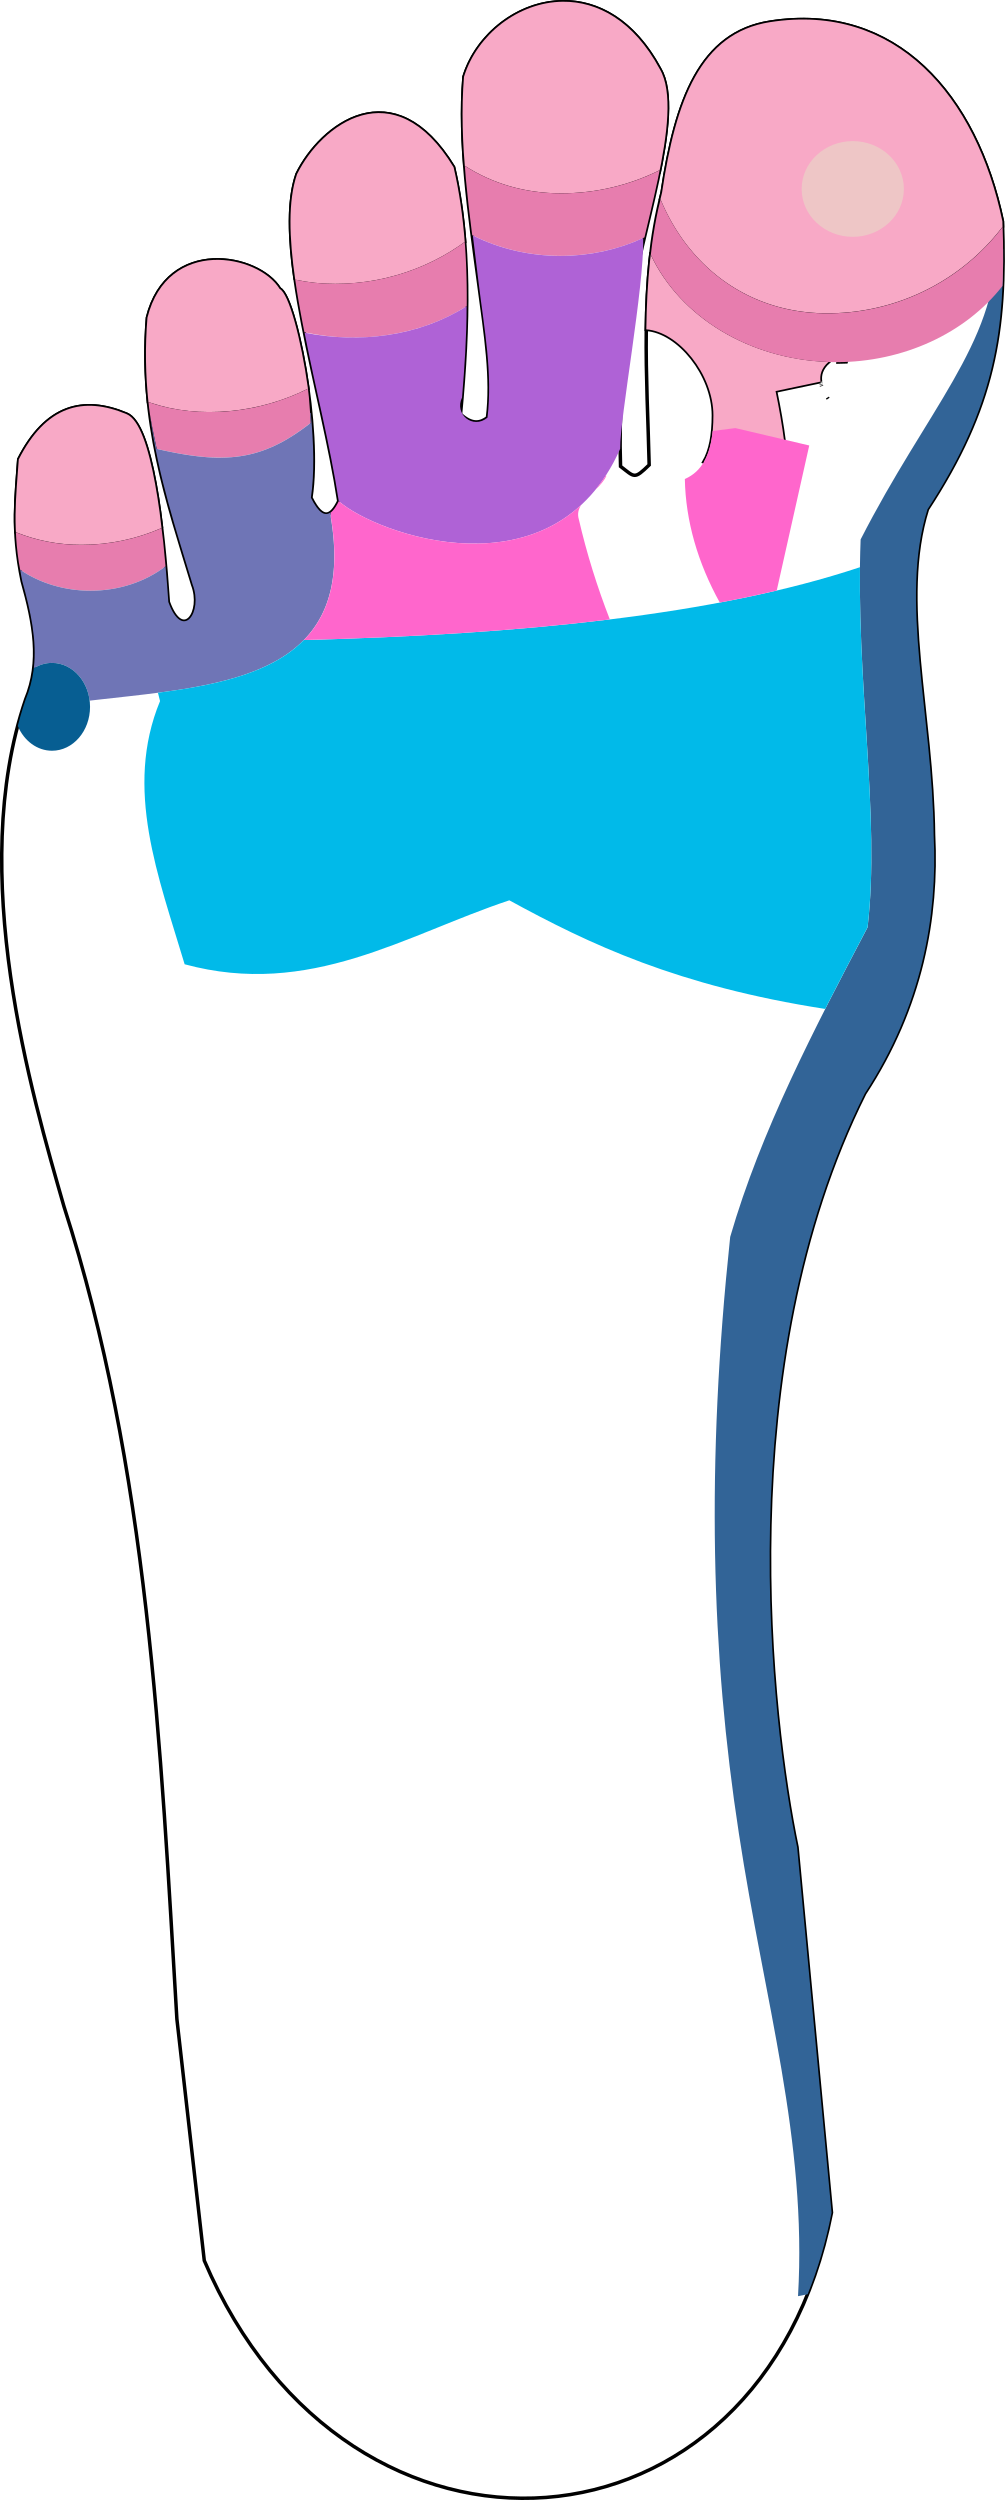
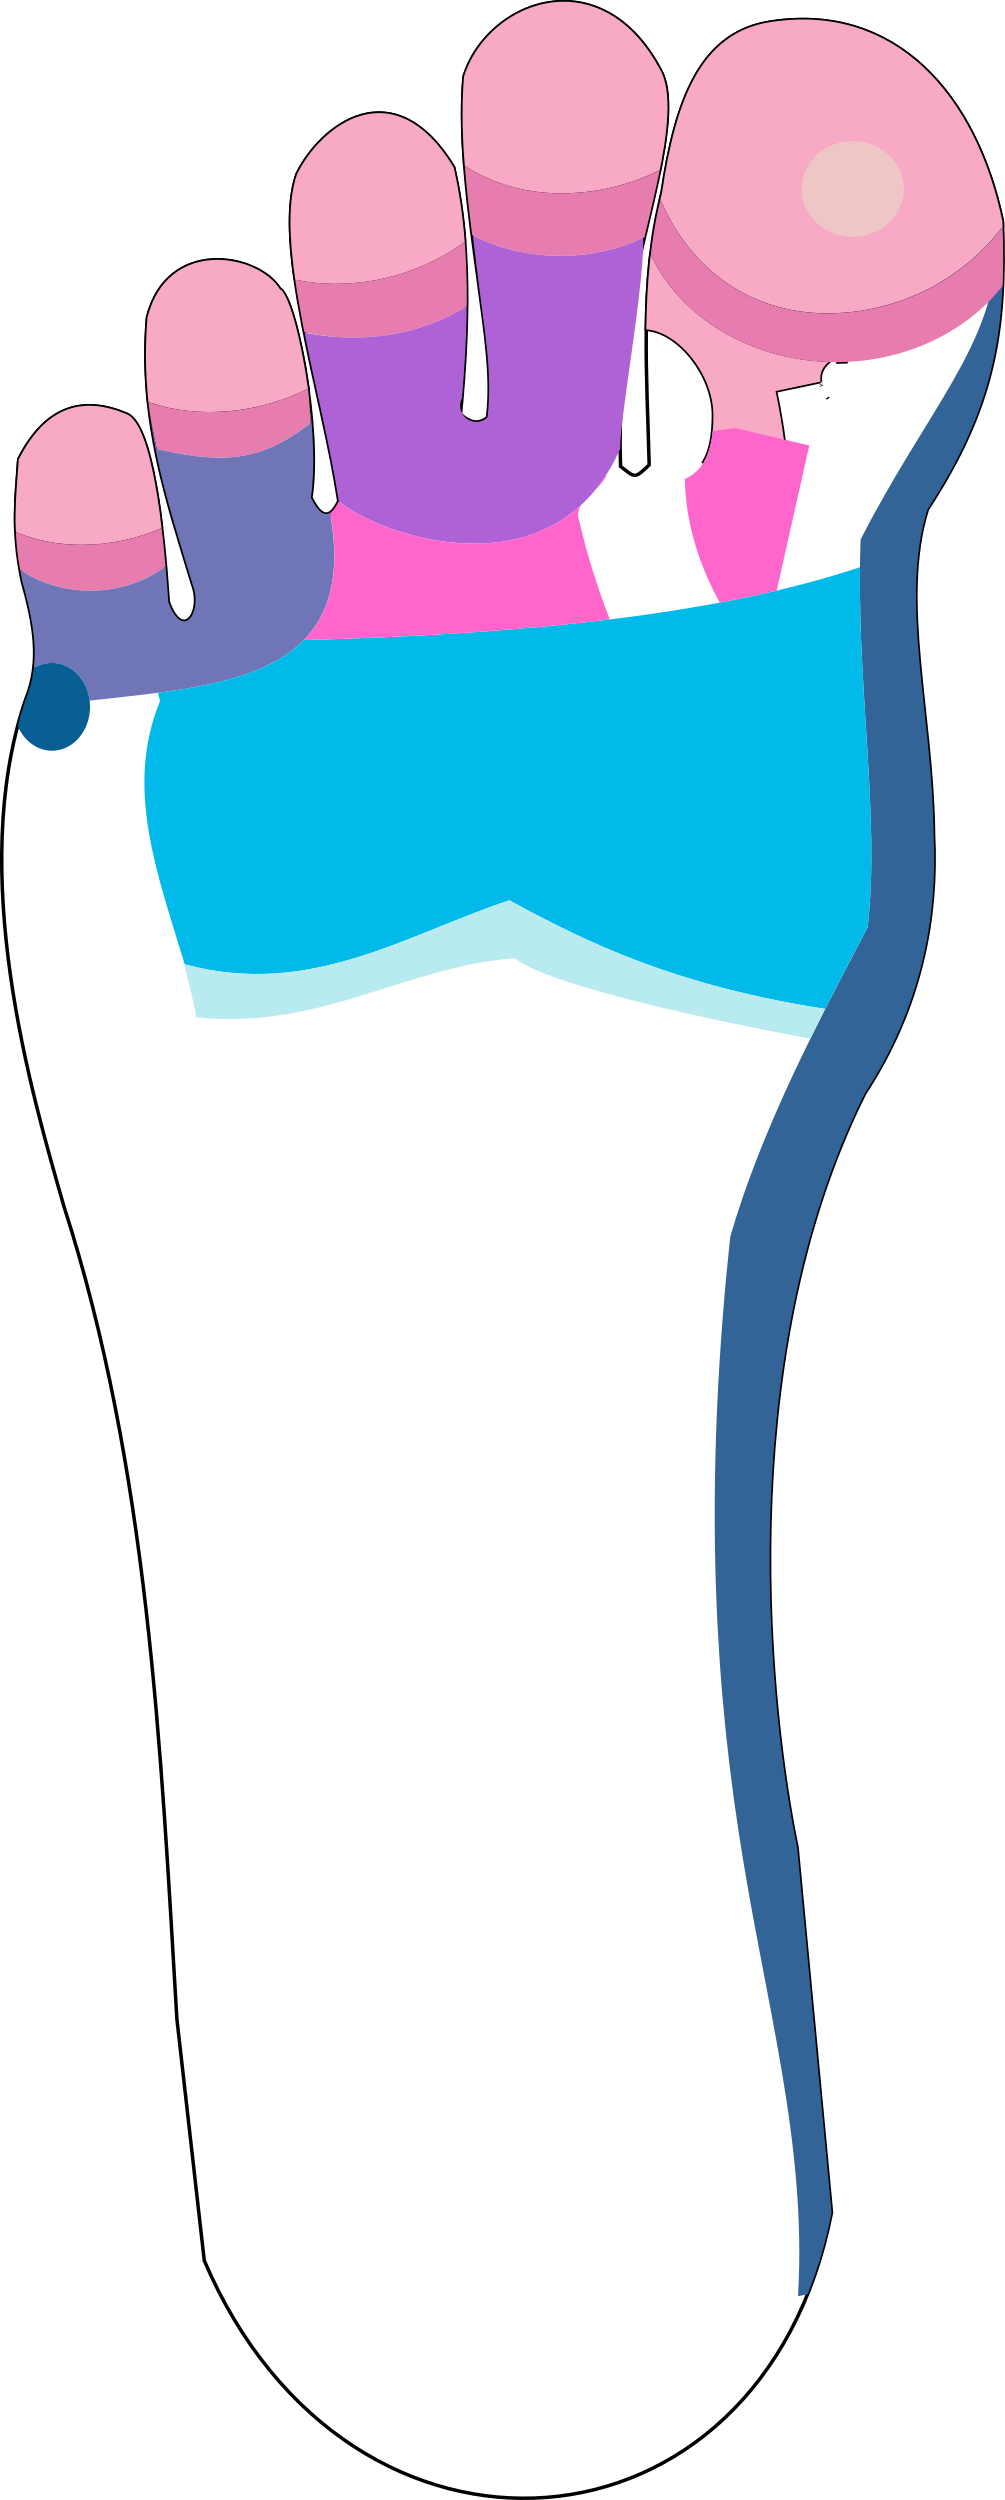
<svg xmlns="http://www.w3.org/2000/svg" width="76.06mm" height="189.229mm" viewBox="0 0 76.06 189.229" version="1.1" id="svg305">
  <defs id="defs302" />
  <g id="layer1" transform="translate(17.8945,-55.14384)">
    <path style="display:inline;fill:none;fill-rule:evenodd;stroke:#000000;stroke-width:0.265;stroke-dasharray:none;paint-order:stroke fill markers;stop-color:#000000" d="m -2.433,226.249 c 10.95,25.663 42.212,23.361 47.476,-3.631 l -2.607,-27.648 c -1.993,-9.565 -5.188,-36.461 5.12,-57.064 4.31,-6.585 5.519,-13.383 5.213,-19.549 -0.096,-9.172 -2.632,-17.775 -0.465,-24.669 5.028,-7.697 5.993,-13.445 5.678,-21.783 -1.98,-9.492 -8.069,-16.578 -17.594,-15.081 -5.248,0.825 -7.12,5.884 -8.165,12.89 -1.75,6.64 -1.125,14.246 -0.981,20.623 -1.146,1.111 -1.082,0.94 -2.167,0.106 -0.144,-4.037 0.191,-8.074 0.79,-12.112 0.504,-5.004 4.173,-14.581 2.172,-17.97 -4.53,-8.408 -13.043,-5.091 -14.811,0.592 -0.405,4.954 0.387,10.29 1.119,15.712 0.522,3.866 1.037,7.141 0.658,10.092 -0.54,0.402 -1.152,0.553 -2.041,-0.263 0.636,-6.729 0.777,-13.102 -0.527,-18.694 -4.531,-7.446 -10.028,-3.179 -11.848,0.527 -1.839,5.354 1.916,16.5 3.16,24.75 -0.558,1.141 -1.2,1.561 -2.106,-0.263 0.795,-5.219 -1.18,-15.221 -2.37,-15.798 -1.602,-2.627 -8.47,-3.95 -10.005,2.172 -0.644,7.807 1.527,13.925 3.423,20.208 0.801,2.082 -0.758,4.315 -1.843,1.316 -0.382,-5.73 -1.246,-13.43 -3.16,-14.218 -3.29,-1.379 -6.1,-0.634 -8.162,3.423 -0.181,2.758 -0.56,5.285 0.263,9.215 0.894,3.186 1.452,6.09 0.263,8.952 -4.491,13.153 0.472,29.903 2.896,38.376 6.383,19.838 7.331,40.978 8.548,61.507 z" id="path289" />
    <path id="path311" style="fill:#326497;fill-rule:evenodd;stroke:none;stroke-width:0.265;stroke-dasharray:none;paint-order:stroke fill markers;stop-color:#000000;fill-opacity:1" d="m 58.031,73.993 -0.517,-0.135 c -0.002,0.228 -0.009,0.453 -0.021,0.677 -0.012,0.224 -0.028,0.445 -0.05,0.665 -0.021,0.22 -0.047,0.438 -0.077,0.654 -0.03,0.216 -0.066,0.431 -0.105,0.645 -0.04,0.214 -0.083,0.426 -0.131,0.637 -0.048,0.211 -0.1,0.421 -0.157,0.63 -0.056,0.209 -0.117,0.417 -0.181,0.625 -0.064,0.207 -0.132,0.414 -0.204,0.62 -0.072,0.206 -0.147,0.412 -0.226,0.618 -0.079,0.205 -0.162,0.411 -0.248,0.616 -0.172,0.41 -0.358,0.82 -0.556,1.231 -0.198,0.411 -0.408,0.825 -0.629,1.241 -0.221,0.416 -0.453,0.836 -0.695,1.26 -0.242,0.424 -0.494,0.853 -0.753,1.289 -0.26,0.436 -0.528,0.878 -0.803,1.329 -0.55,0.901 -1.129,1.836 -1.725,2.817 -0.298,0.491 -0.601,0.993 -0.906,1.509 -0.306,0.516 -0.614,1.045 -0.925,1.59 -0.311,0.545 -0.622,1.105 -0.935,1.682 -0.313,0.577 -0.626,1.17 -0.939,1.782 -0.026,0.657 -0.042,1.315 -0.051,1.971 -0.009,0.657 -0.009,1.312 -0.004,1.967 0.006,0.655 0.018,1.308 0.035,1.96 0.018,0.652 0.04,1.302 0.067,1.949 0.054,1.295 0.123,2.582 0.199,3.856 0.075,1.274 0.157,2.535 0.234,3.779 0.077,1.244 0.149,2.471 0.206,3.678 0.029,0.603 0.054,1.202 0.074,1.795 0.02,0.593 0.035,1.179 0.044,1.76 0.009,0.581 0.011,1.155 0.006,1.723 -0.005,0.568 -0.018,1.129 -0.039,1.684 -0.021,0.554 -0.052,1.101 -0.092,1.641 -0.04,0.539 -0.091,1.072 -0.152,1.595 -0.505,0.962 -1.01,1.924 -1.512,2.887 -0.502,0.963 -1,1.926 -1.491,2.891 -0.491,0.965 -0.976,1.931 -1.45,2.9 -0.474,0.968 -0.939,1.938 -1.39,2.911 -0.225,0.486 -0.448,0.974 -0.666,1.461 -0.218,0.488 -0.433,0.977 -0.643,1.466 -0.21,0.489 -0.416,0.98 -0.618,1.471 -0.202,0.491 -0.399,0.983 -0.591,1.476 -0.192,0.493 -0.379,0.987 -0.561,1.483 -0.182,0.495 -0.358,0.991 -0.529,1.489 -0.17,0.497 -0.335,0.996 -0.493,1.496 -0.158,0.5 -0.311,1.001 -0.456,1.503 -0.115,1.083 -0.221,2.153 -0.319,3.212 -0.098,1.059 -0.187,2.106 -0.267,3.143 -0.081,1.037 -0.152,2.062 -0.216,3.078 -0.064,1.015 -0.119,2.02 -0.166,3.016 -0.047,0.995 -0.086,1.981 -0.116,2.958 -0.031,0.977 -0.053,1.944 -0.068,2.903 -0.015,0.959 -0.021,1.91 -0.02,2.853 0.001,0.943 0.01,1.878 0.026,2.806 0.017,0.928 0.041,1.848 0.073,2.762 0.032,0.914 0.071,1.821 0.118,2.722 0.047,0.901 0.101,1.797 0.162,2.687 0.061,0.89 0.13,1.774 0.206,2.654 0.076,0.88 0.159,1.754 0.249,2.625 0.09,0.871 0.188,1.737 0.291,2.6 0.104,0.863 0.215,1.721 0.332,2.578 0.118,0.856 0.242,1.71 0.373,2.561 0.121,0.795 0.247,1.582 0.377,2.361 0.13,0.779 0.263,1.55 0.399,2.314 0.272,1.528 0.554,3.028 0.837,4.506 0.282,1.479 0.564,2.936 0.836,4.38 0.136,0.722 0.269,1.44 0.398,2.155 0.129,0.716 0.255,1.428 0.376,2.139 0.12,0.711 0.236,1.42 0.345,2.129 0.109,0.708 0.212,1.416 0.306,2.123 0.095,0.707 0.182,1.415 0.26,2.123 0.078,0.708 0.148,1.417 0.207,2.128 0.059,0.711 0.107,1.423 0.145,2.137 0.037,0.715 0.064,1.432 0.076,2.153 0.013,0.721 0.013,1.445 -0.001,2.173 -0.007,0.364 -0.017,0.729 -0.032,1.096 -0.014,0.366 -0.032,0.734 -0.053,1.103 l 0.727,-0.148 c 0.763,-1.889 1.377,-3.945 1.812,-6.172 l -2.607,-27.648 c -1.993,-9.565 -5.188,-36.461 5.12,-57.064 4.31,-6.585 5.519,-13.382 5.213,-19.549 -0.096,-9.172 -2.632,-17.775 -0.466,-24.669 4.597,-7.036 5.794,-12.45 5.726,-19.698 z" />
    <g id="g5602" style="display:inline" transform="translate(-79.13922,-72.01087)">
      <path id="path960" style="font-variation-settings:normal;opacity:1;vector-effect:none;fill:#f8a9c6;fill-opacity:1;fill-rule:evenodd;stroke:#000000;stroke-width:0.265;stroke-linecap:butt;stroke-linejoin:miter;stroke-miterlimit:4;stroke-dasharray:none;stroke-dashoffset:0;stroke-opacity:1;-inkscape-stroke:none;paint-order:stroke fill markers;stop-color:#000000;stop-opacity:1" d="m 73.471,167.128 c -0.049,-0.406 -0.093,-0.817 -0.148,-1.213 -0.103,-0.745 -0.217,-1.468 -0.343,-2.153 -0.063,-0.342 -0.128,-0.675 -0.197,-0.996 -0.069,-0.321 -0.141,-0.63 -0.217,-0.926 -0.075,-0.295 -0.154,-0.576 -0.236,-0.841 -0.082,-0.265 -0.167,-0.514 -0.256,-0.745 -0.089,-0.231 -0.182,-0.443 -0.278,-0.635 -0.096,-0.192 -0.196,-0.363 -0.3,-0.512 -0.052,-0.074 -0.105,-0.143 -0.159,-0.206 -0.054,-0.063 -0.109,-0.119 -0.164,-0.17 -0.056,-0.051 -0.113,-0.095 -0.171,-0.133 -0.058,-0.038 -0.116,-0.069 -0.176,-0.094 -0.206,-0.086 -0.41,-0.164 -0.611,-0.234 -0.202,-0.069 -0.402,-0.13 -0.599,-0.181 -0.198,-0.052 -0.394,-0.095 -0.588,-0.129 -0.194,-0.034 -0.385,-0.059 -0.575,-0.074 -0.19,-0.015 -0.377,-0.021 -0.562,-0.017 -0.185,0.004 -0.369,0.018 -0.549,0.041 -0.181,0.024 -0.359,0.058 -0.535,0.102 -0.176,0.044 -0.35,0.099 -0.521,0.164 -0.171,0.065 -0.34,0.141 -0.507,0.227 -0.167,0.087 -0.331,0.184 -0.492,0.293 -0.162,0.109 -0.321,0.229 -0.477,0.36 -0.156,0.131 -0.311,0.274 -0.462,0.429 -0.151,0.155 -0.3,0.321 -0.445,0.5 -0.146,0.179 -0.289,0.369 -0.429,0.572 -0.14,0.203 -0.278,0.419 -0.412,0.646 -0.135,0.228 -0.266,0.468 -0.395,0.722 -0.045,0.689 -0.103,1.364 -0.151,2.051 -0.024,0.343 -0.045,0.689 -0.062,1.041 -0.017,0.352 -0.028,0.71 -0.032,1.077 -0.004,0.367 6.98e-4,0.743 0.015,1.131 0.003,0.07 0.011,0.146 0.014,0.217 1.519,0.613 3.18,0.952 4.953,0.952 2.137,0 4.188,-0.45 6.07,-1.269 z" />
      <path id="path5536" style="font-variation-settings:normal;display:inline;opacity:1;vector-effect:none;fill:#f8a9c6;fill-opacity:1;fill-rule:evenodd;stroke:#000000;stroke-width:0.265;stroke-linecap:butt;stroke-linejoin:miter;stroke-miterlimit:4;stroke-dasharray:none;stroke-dashoffset:0;stroke-opacity:1;-inkscape-stroke:none;paint-order:stroke fill markers;stop-color:#000000;stop-opacity:1" d="m 72.479,157.58 c 0.057,0.02 0.113,0.043 0.171,0.062 0.227,0.076 0.456,0.146 0.689,0.21 0.233,0.064 0.469,0.122 0.709,0.174 0.24,0.052 0.482,0.098 0.728,0.137 0.246,0.04 0.494,0.073 0.746,0.099 0.252,0.027 0.507,0.046 0.765,0.06 0.258,0.013 0.518,0.021 0.782,0.021 0.264,0 0.527,-0.006 0.788,-0.019 0.262,-0.012 0.522,-0.03 0.781,-0.055 0.259,-0.024 0.517,-0.055 0.774,-0.091 0.256,-0.036 0.511,-0.078 0.765,-0.126 0.253,-0.048 0.505,-0.102 0.755,-0.161 0.25,-0.059 0.498,-0.124 0.744,-0.194 0.246,-0.07 0.49,-0.146 0.732,-0.227 0.242,-0.081 0.481,-0.168 0.719,-0.26 0.237,-0.092 0.472,-0.19 0.705,-0.292 0.232,-0.103 0.463,-0.211 0.69,-0.324 0.011,-0.005 0.022,-0.012 0.033,-0.017 -0.53,-3.826 -1.464,-7.223 -2.143,-7.551 -1.602,-2.627 -8.47,-3.95 -10.005,2.172 -0.186,2.253 -0.136,4.365 0.072,6.381 z" />
      <path id="path5506" style="font-variation-settings:normal;display:inline;opacity:1;vector-effect:none;fill:#f8a9c6;fill-opacity:1;fill-rule:evenodd;stroke:#000000;stroke-width:0.265;stroke-linecap:butt;stroke-linejoin:miter;stroke-miterlimit:4;stroke-dasharray:none;stroke-dashoffset:0;stroke-opacity:1;-inkscape-stroke:none;paint-order:stroke fill markers;stop-color:#000000;stop-opacity:1" d="m 83.589,148.321 c 0.004,8e-4 0.007,0.002 0.011,0.003 0.24,0.052 0.482,0.098 0.728,0.137 0.246,0.04 0.495,0.073 0.747,0.099 0.252,0.027 0.506,0.047 0.764,0.06 0.258,0.013 0.519,0.02 0.782,0.02 0.264,0 0.526,-0.006 0.788,-0.019 0.262,-0.012 0.522,-0.03 0.781,-0.055 0.259,-0.024 0.517,-0.055 0.774,-0.091 0.256,-0.036 0.511,-0.078 0.765,-0.126 0.253,-0.048 0.505,-0.101 0.755,-0.16 0.25,-0.059 0.498,-0.124 0.744,-0.195 0.246,-0.07 0.49,-0.146 0.732,-0.227 0.242,-0.081 0.482,-0.168 0.719,-0.26 0.237,-0.092 0.472,-0.189 0.705,-0.292 0.232,-0.103 0.462,-0.21 0.689,-0.323 0.227,-0.113 0.452,-0.231 0.673,-0.354 0.222,-0.123 0.441,-0.251 0.656,-0.384 0.216,-0.133 0.428,-0.271 0.637,-0.414 0.129,-0.088 0.254,-0.181 0.381,-0.272 -0.152,-1.957 -0.421,-3.848 -0.843,-5.656 -4.531,-7.446 -10.028,-3.179 -11.848,0.527 -0.688,2.002 -0.593,4.815 -0.14,7.983 z" />
      <path id="path5452" style="font-variation-settings:normal;opacity:1;vector-effect:none;fill:#f8a9c6;fill-opacity:1;fill-rule:evenodd;stroke:#000000;stroke-width:0.265;stroke-linecap:butt;stroke-linejoin:miter;stroke-miterlimit:4;stroke-dasharray:none;stroke-dashoffset:0;stroke-opacity:1;-inkscape-stroke:none;paint-order:stroke fill markers;stop-color:#000000;stop-opacity:1" d="m 111.175,140.04 c 0.038,-0.189 0.079,-0.38 0.114,-0.566 0.079,-0.422 0.151,-0.837 0.214,-1.244 0.063,-0.407 0.117,-0.806 0.16,-1.194 0.043,-0.388 0.073,-0.764 0.091,-1.128 0.018,-0.363 0.022,-0.713 0.01,-1.046 -0.006,-0.167 -0.016,-0.329 -0.029,-0.487 -0.014,-0.158 -0.032,-0.312 -0.055,-0.461 -0.022,-0.149 -0.049,-0.293 -0.081,-0.433 -0.032,-0.139 -0.068,-0.273 -0.11,-0.402 -0.042,-0.129 -0.088,-0.252 -0.14,-0.37 -0.052,-0.118 -0.109,-0.229 -0.172,-0.335 -0.124,-0.23 -0.251,-0.451 -0.38,-0.664 -0.13,-0.213 -0.262,-0.417 -0.397,-0.612 -0.135,-0.196 -0.272,-0.383 -0.412,-0.562 -0.14,-0.179 -0.282,-0.35 -0.426,-0.513 -0.144,-0.163 -0.291,-0.318 -0.439,-0.465 -0.148,-0.147 -0.298,-0.286 -0.45,-0.418 -0.152,-0.132 -0.305,-0.256 -0.46,-0.372 -0.155,-0.117 -0.311,-0.226 -0.469,-0.328 -0.157,-0.102 -0.316,-0.197 -0.476,-0.284 -0.16,-0.088 -0.32,-0.168 -0.482,-0.242 -0.161,-0.074 -0.324,-0.14 -0.487,-0.201 -0.163,-0.06 -0.326,-0.114 -0.49,-0.161 -0.164,-0.047 -0.328,-0.088 -0.492,-0.122 -0.164,-0.034 -0.328,-0.063 -0.492,-0.085 -0.164,-0.022 -0.329,-0.038 -0.492,-0.048 -0.164,-0.01 -0.327,-0.014 -0.49,-0.012 h -5.2e-4 c -0.21,0.002 -0.418,0.013 -0.626,0.034 -0.207,0.021 -0.413,0.05 -0.618,0.088 -0.204,0.038 -0.407,0.085 -0.607,0.14 -0.2,0.055 -0.398,0.119 -0.593,0.19 -0.195,0.071 -0.387,0.15 -0.576,0.236 -0.189,0.086 -0.375,0.18 -0.558,0.281 -0.182,0.101 -0.361,0.208 -0.535,0.322 -0.174,0.114 -0.345,0.235 -0.511,0.362 -0.166,0.127 -0.327,0.261 -0.483,0.399 -0.156,0.139 -0.307,0.283 -0.452,0.434 -0.145,0.15 -0.285,0.306 -0.419,0.466 -0.134,0.16 -0.262,0.326 -0.383,0.496 -0.121,0.17 -0.237,0.344 -0.345,0.523 -0.108,0.179 -0.209,0.361 -0.302,0.548 -0.094,0.186 -0.18,0.377 -0.258,0.571 -0.078,0.194 -0.149,0.39 -0.211,0.59 -0.051,0.619 -0.083,1.245 -0.098,1.875 -0.016,0.631 -0.015,1.267 -5.1e-4,1.907 0.014,0.641 0.043,1.286 0.082,1.936 0.021,0.339 0.052,0.682 0.078,1.023 2.053,1.321 4.515,2.082 7.293,2.082 2.636,0 5.181,-0.62 7.453,-1.75 z" />
      <path id="path16625" style="font-variation-settings:normal;display:inline;vector-effect:none;fill:#f8a9c6;fill-opacity:1;stroke:#000000;stroke-width:0.265;stroke-linecap:butt;stroke-linejoin:miter;stroke-miterlimit:4;stroke-dasharray:none;stroke-dashoffset:0;stroke-opacity:1;-inkscape-stroke:none;paint-order:stroke fill markers;stop-color:#000000" d="m 110.511,146.365 c -0.019,0.163 -0.042,0.324 -0.059,0.487 -0.046,0.437 -0.086,0.875 -0.12,1.314 -0.034,0.439 -0.062,0.88 -0.085,1.321 -0.045,0.865 -0.071,1.732 -0.082,2.597 2.451,0.178 5.079,3.427 5.079,6.506 0,1.479 -0.214,2.667 -0.718,3.53 l 6.317,1.972 c -0.003,-2.237 -0.349,-4.693 -0.896,-7.337 l 3.403,-0.716 c 9.8e-4,0.007 0.003,0.013 0.004,0.02 -0.081,-0.504 0.051,-1.022 0.599,-1.511 a 15.14,12.967 0 0 1 -13.45,-8.108 c 0.003,-0.025 0.006,-0.05 0.009,-0.075 z m 14.783,8.178 a 15.14,12.967 0 0 1 -0.758,0.021 15.14,12.967 0 0 0 0.757,-0.018 z m -1.929,1.584 c 0.002,0.011 0.004,0.021 0.006,0.032 -0.002,-0.011 -0.004,-0.021 -0.006,-0.032 z m 0.025,0.11 c 0.003,0.011 0.005,0.022 0.008,0.033 -0.003,-0.011 -0.005,-0.022 -0.008,-0.033 z m 0.028,0.099 c 0.004,0.014 0.009,0.028 0.013,0.042 -0.005,-0.014 -0.009,-0.028 -0.013,-0.042 z m 0.454,0.912 c 0.019,0.029 0.037,0.058 0.056,0.086 -0.019,-0.028 -0.038,-0.057 -0.056,-0.086 z m -12.632,-15.006 c 0.023,0.056 0.046,0.112 0.07,0.168 0.048,0.111 0.096,0.222 0.146,0.331 0.05,0.11 0.101,0.218 0.153,0.326 0.052,0.108 0.106,0.215 0.16,0.321 0.054,0.106 0.11,0.212 0.167,0.317 0.057,0.105 0.115,0.208 0.174,0.311 0.059,0.103 0.119,0.205 0.18,0.306 0.061,0.101 0.123,0.201 0.187,0.301 0.063,0.099 0.128,0.198 0.193,0.296 0.066,0.098 0.132,0.194 0.2,0.29 0.068,0.096 0.136,0.19 0.206,0.284 0.07,0.094 0.141,0.187 0.213,0.279 0.072,0.092 0.145,0.183 0.219,0.272 0.074,0.09 0.149,0.178 0.225,0.266 0.076,0.088 0.153,0.175 0.231,0.26 0.078,0.086 0.158,0.17 0.238,0.254 0.08,0.084 0.161,0.166 0.243,0.248 0.082,0.081 0.165,0.162 0.25,0.241 0.084,0.079 0.169,0.157 0.255,0.234 0.086,0.077 0.173,0.152 0.261,0.227 0.088,0.075 0.177,0.148 0.267,0.221 0.09,0.072 0.181,0.143 0.273,0.213 0.092,0.07 0.185,0.139 0.279,0.206 0.094,0.067 0.189,0.133 0.284,0.198 0.096,0.065 0.192,0.129 0.289,0.191 0.098,0.062 0.196,0.124 0.296,0.183 0.099,0.06 0.2,0.119 0.301,0.176 0.101,0.057 0.203,0.113 0.306,0.168 0.103,0.055 0.207,0.108 0.312,0.16 0.105,0.052 0.21,0.103 0.317,0.152 0.106,0.049 0.214,0.097 0.322,0.144 0.108,0.046 0.217,0.091 0.327,0.135 0.11,0.044 0.221,0.086 0.332,0.127 0.112,0.041 0.224,0.08 0.337,0.118 0.113,0.038 0.227,0.074 0.342,0.11 0.115,0.035 0.231,0.069 0.347,0.101 0.117,0.032 0.234,0.062 0.352,0.091 0.118,0.029 0.237,0.057 0.357,0.083 0.12,0.026 0.24,0.051 0.362,0.073 0.121,0.023 0.243,0.044 0.366,0.064 0.123,0.02 0.247,0.038 0.371,0.055 0.124,0.017 0.249,0.032 0.375,0.045 0.126,0.013 0.253,0.025 0.38,0.035 0.127,0.01 0.256,0.019 0.384,0.025 0.129,0.007 0.258,0.012 0.389,0.015 0.13,0.003 0.261,0.005 0.393,0.005 0.132,0 0.264,-0.002 0.395,-0.005 0.131,-0.003 0.262,-0.008 0.393,-0.014 0.131,-0.006 0.261,-0.014 0.391,-0.023 0.13,-0.009 0.26,-0.019 0.39,-0.032 0.13,-0.012 0.259,-0.026 0.388,-0.041 0.129,-0.015 0.257,-0.032 0.386,-0.05 0.128,-0.018 0.256,-0.038 0.383,-0.059 0.127,-0.021 0.255,-0.043 0.381,-0.067 0.127,-0.024 0.253,-0.049 0.379,-0.076 0.126,-0.027 0.251,-0.055 0.376,-0.085 0.125,-0.03 0.25,-0.061 0.374,-0.093 0.124,-0.032 0.247,-0.066 0.371,-0.101 0.123,-0.035 0.245,-0.072 0.367,-0.11 0.122,-0.038 0.244,-0.078 0.365,-0.118 0.121,-0.041 0.241,-0.083 0.361,-0.126 0.12,-0.043 0.239,-0.088 0.358,-0.134 0.119,-0.046 0.237,-0.093 0.354,-0.142 0.117,-0.049 0.234,-0.099 0.35,-0.15 0.116,-0.051 0.232,-0.104 0.347,-0.158 0.115,-0.054 0.23,-0.109 0.343,-0.166 0.114,-0.057 0.226,-0.114 0.338,-0.173 0.112,-0.059 0.224,-0.119 0.335,-0.181 0.111,-0.061 0.221,-0.125 0.33,-0.189 0.109,-0.064 0.218,-0.129 0.326,-0.196 0.108,-0.067 0.215,-0.134 0.321,-0.203 0.106,-0.069 0.212,-0.139 0.317,-0.21 0.105,-0.071 0.209,-0.144 0.312,-0.218 0.103,-0.074 0.205,-0.149 0.306,-0.225 0.101,-0.076 0.202,-0.153 0.301,-0.232 0.1,-0.078 0.198,-0.158 0.296,-0.239 0.098,-0.081 0.194,-0.163 0.29,-0.245 0.096,-0.083 0.191,-0.167 0.285,-0.252 0.094,-0.085 0.187,-0.172 0.279,-0.259 0.092,-0.087 0.183,-0.176 0.273,-0.266 0.09,-0.09 0.18,-0.18 0.268,-0.272 0.088,-0.092 0.175,-0.185 0.261,-0.279 0.086,-0.094 0.171,-0.189 0.255,-0.285 0.084,-0.096 0.167,-0.193 0.249,-0.291 0.082,-0.098 0.163,-0.198 0.242,-0.298 0.074,-0.093 0.148,-0.188 0.22,-0.283 -0.004,-0.139 -0.004,-0.27 -0.009,-0.41 -1.98,-9.492 -8.069,-16.578 -17.594,-15.08 -5.248,0.825 -7.12,5.884 -8.165,12.89 -0.045,0.171 -0.082,0.345 -0.124,0.517 z" />
    </g>
    <ellipse style="display:inline;fill:#eec6c6;fill-opacity:1;fill-rule:evenodd;stroke-width:0.265" id="path352" cx="87.113" cy="119.72" rx="3.869" ry="3.623" transform="translate(-40.45945,-50.27296)" />
    <g id="g5811" style="display:inline" transform="translate(-79.13922,-72.01126)">
      <path id="path1301" style="font-variation-settings:normal;display:inline;opacity:1;vector-effect:none;fill:#e77dae;fill-opacity:1;fill-rule:evenodd;stroke-width:0.265;stroke-linecap:butt;stroke-linejoin:miter;stroke-miterlimit:4;stroke-dasharray:none;stroke-dashoffset:0;stroke-opacity:1;-inkscape-stroke:none;stop-color:#000000;stop-opacity:1" d="m 84.769,159.16 c -0.067,-0.77 -0.108,-1.817 -0.216,-2.581 -3.188,1.589 -6.911,2.179 -10.415,1.468 -0.56,-0.12 -1.116,-0.267 -1.655,-0.465 0.128,1.35 0.351,2.225 0.627,3.552 5.075,1.163 7.904,0.966 11.659,-1.974 z" />
      <path id="path1174" style="font-variation-settings:normal;vector-effect:none;fill:#e77dae;fill-opacity:1;fill-rule:evenodd;stroke-width:0.265;stroke-linecap:butt;stroke-linejoin:miter;stroke-miterlimit:4;stroke-dasharray:none;stroke-dashoffset:0;stroke-opacity:1;-inkscape-stroke:none;stop-color:#000000" d="m 96.572,150.328 c 0.001,-0.138 0.003,-0.277 0.003,-0.415 6.57e-4,-0.198 1.16e-4,-0.395 -0.001,-0.592 -0.001,-0.197 -0.003,-0.393 -0.006,-0.589 -0.003,-0.196 -0.007,-0.391 -0.012,-0.586 -0.005,-0.195 -0.011,-0.389 -0.018,-0.582 -0.007,-0.194 -0.015,-0.386 -0.024,-0.579 -0.009,-0.192 -0.019,-0.384 -0.03,-0.576 -0.011,-0.191 -0.023,-0.382 -0.037,-0.572 -0.009,-0.124 -0.018,-0.247 -0.028,-0.37 -0.126,0.091 -0.252,0.184 -0.381,0.272 -0.209,0.143 -0.422,0.281 -0.637,0.414 -0.216,0.133 -0.435,0.261 -0.656,0.384 -0.222,0.123 -0.446,0.242 -0.673,0.354 -0.227,0.113 -0.457,0.221 -0.689,0.323 -0.232,0.103 -0.467,0.2 -0.705,0.292 -0.237,0.092 -0.477,0.179 -0.719,0.26 -0.242,0.081 -0.486,0.157 -0.732,0.227 -0.246,0.07 -0.494,0.136 -0.744,0.195 -0.25,0.059 -0.502,0.112 -0.755,0.16 -0.253,0.048 -0.508,0.09 -0.765,0.126 -0.256,0.036 -0.514,0.067 -0.774,0.091 -0.259,0.024 -0.52,0.043 -0.781,0.055 -0.262,0.013 -0.524,0.019 -0.788,0.019 -0.264,0 -0.525,-0.007 -0.782,-0.02 -0.258,-0.013 -0.512,-0.034 -0.764,-0.06 -0.252,-0.027 -0.501,-0.06 -0.747,-0.099 -0.246,-0.04 -0.488,-0.086 -0.728,-0.137 -0.004,-0.001 -0.007,-0.002 -0.011,-0.003 0.001,0.009 0.002,0.017 0.004,0.025 0.038,0.265 0.079,0.532 0.121,0.802 0.043,0.27 0.088,0.541 0.135,0.815 0.047,0.274 0.096,0.549 0.147,0.827 0.051,0.277 0.103,0.556 0.157,0.837 0.043,0.224 0.088,0.449 0.133,0.674 a 13.033,9.413 0 0 0 3.656,0.412 13.033,9.413 0 0 0 8.63,-2.384 z" />
      <path id="path1112" style="font-variation-settings:normal;vector-effect:none;fill:#e77dae;fill-opacity:1;fill-rule:evenodd;stroke-width:0.265;stroke-linecap:butt;stroke-linejoin:miter;stroke-miterlimit:4;stroke-dasharray:none;stroke-dashoffset:0;stroke-opacity:1;-inkscape-stroke:none;stop-color:#000000" d="m 110.022,145.128 c 0.139,-0.587 0.278,-1.173 0.42,-1.776 0.204,-0.865 0.407,-1.738 0.589,-2.599 0.051,-0.24 0.096,-0.475 0.143,-0.713 -2.272,1.13 -4.817,1.749 -7.452,1.749 -2.778,0 -5.24,-0.76 -7.293,-2.082 0.024,0.313 0.043,0.624 0.072,0.938 0.06,0.658 0.128,1.319 0.203,1.983 0.075,0.664 0.156,1.332 0.242,2.002 0.014,0.108 0.029,0.217 0.043,0.325 a 13.231,11.388 0 0 0 6.685,1.569 13.231,11.388 0 0 0 6.348,-1.397 z" />
      <path id="path1003" style="font-variation-settings:normal;vector-effect:none;fill:#e77dae;fill-opacity:1;fill-rule:evenodd;stroke-width:0.265;stroke-linecap:butt;stroke-linejoin:miter;stroke-miterlimit:4;stroke-dasharray:none;stroke-dashoffset:0;stroke-opacity:1;-inkscape-stroke:none;stop-color:#000000" d="m 137.123,148.791 c 0.006,-0.143 0.017,-0.283 0.022,-0.427 0.016,-0.47 0.026,-0.947 0.029,-1.432 0.003,-0.485 -3.1e-4,-0.978 -0.009,-1.48 -0.008,-0.452 -0.022,-0.915 -0.039,-1.382 0.002,0.085 0.003,0.171 0.006,0.258 -0.072,0.095 -0.146,0.19 -0.22,0.283 -0.08,0.1 -0.16,0.2 -0.242,0.298 -0.082,0.098 -0.165,0.195 -0.249,0.291 -0.084,0.096 -0.169,0.191 -0.255,0.285 -0.086,0.094 -0.173,0.187 -0.261,0.279 -0.088,0.092 -0.177,0.182 -0.268,0.272 -0.09,0.09 -0.181,0.178 -0.273,0.266 -0.092,0.087 -0.185,0.174 -0.279,0.259 -0.094,0.085 -0.189,0.169 -0.285,0.252 -0.096,0.083 -0.193,0.165 -0.29,0.245 -0.098,0.081 -0.197,0.16 -0.296,0.239 -0.1,0.078 -0.2,0.155 -0.301,0.232 -0.101,0.076 -0.203,0.151 -0.306,0.225 -0.103,0.074 -0.207,0.146 -0.312,0.218 -0.105,0.071 -0.211,0.141 -0.317,0.21 -0.106,0.069 -0.213,0.137 -0.321,0.203 -0.108,0.067 -0.216,0.132 -0.326,0.196 -0.109,0.064 -0.219,0.127 -0.33,0.189 -0.111,0.062 -0.223,0.122 -0.335,0.181 -0.112,0.059 -0.225,0.117 -0.338,0.173 -0.114,0.057 -0.228,0.112 -0.343,0.166 -0.115,0.054 -0.231,0.106 -0.347,0.158 -0.116,0.051 -0.233,0.102 -0.35,0.15 -0.117,0.049 -0.236,0.096 -0.354,0.142 -0.119,0.046 -0.238,0.09 -0.358,0.134 -0.12,0.043 -0.24,0.085 -0.361,0.126 -0.121,0.041 -0.243,0.08 -0.365,0.118 -0.122,0.038 -0.244,0.074 -0.367,0.11 -0.123,0.035 -0.246,0.069 -0.371,0.101 -0.124,0.032 -0.249,0.063 -0.374,0.093 -0.125,0.03 -0.25,0.058 -0.376,0.085 -0.126,0.027 -0.252,0.052 -0.379,0.076 -0.127,0.024 -0.254,0.046 -0.381,0.067 -0.127,0.021 -0.255,0.041 -0.383,0.059 -0.128,0.018 -0.257,0.035 -0.386,0.05 -0.129,0.015 -0.259,0.029 -0.388,0.041 -0.13,0.012 -0.259,0.022 -0.39,0.032 -0.13,0.009 -0.26,0.017 -0.391,0.023 -0.131,0.006 -0.262,0.011 -0.393,0.014 -0.131,0.003 -0.263,0.005 -0.395,0.005 -0.132,0 -0.263,-0.002 -0.393,-0.005 -0.13,-0.003 -0.26,-0.008 -0.389,-0.015 -0.129,-0.007 -0.257,-0.015 -0.384,-0.025 -0.127,-0.01 -0.254,-0.021 -0.38,-0.035 -0.126,-0.013 -0.251,-0.028 -0.375,-0.045 -0.124,-0.017 -0.248,-0.035 -0.371,-0.055 -0.123,-0.02 -0.245,-0.041 -0.366,-0.064 -0.121,-0.023 -0.242,-0.047 -0.362,-0.073 -0.12,-0.026 -0.239,-0.054 -0.357,-0.083 -0.118,-0.029 -0.235,-0.059 -0.352,-0.091 -0.117,-0.032 -0.232,-0.066 -0.347,-0.101 -0.115,-0.035 -0.229,-0.072 -0.342,-0.11 -0.113,-0.038 -0.226,-0.077 -0.337,-0.118 -0.112,-0.041 -0.222,-0.083 -0.332,-0.127 -0.11,-0.044 -0.219,-0.088 -0.327,-0.135 -0.108,-0.047 -0.216,-0.094 -0.322,-0.144 -0.106,-0.049 -0.212,-0.1 -0.317,-0.152 -0.105,-0.052 -0.209,-0.105 -0.312,-0.16 -0.103,-0.055 -0.205,-0.111 -0.306,-0.168 -0.101,-0.057 -0.201,-0.116 -0.301,-0.176 -0.099,-0.06 -0.198,-0.121 -0.296,-0.183 -0.098,-0.062 -0.194,-0.126 -0.289,-0.191 -0.096,-0.065 -0.19,-0.131 -0.284,-0.198 -0.094,-0.067 -0.187,-0.136 -0.279,-0.206 -0.092,-0.07 -0.183,-0.141 -0.273,-0.213 -0.09,-0.072 -0.179,-0.146 -0.267,-0.221 -0.088,-0.075 -0.175,-0.15 -0.261,-0.227 -0.086,-0.077 -0.171,-0.155 -0.255,-0.234 -0.084,-0.079 -0.167,-0.159 -0.25,-0.241 -0.082,-0.081 -0.163,-0.164 -0.243,-0.248 -0.08,-0.084 -0.16,-0.168 -0.238,-0.254 -0.078,-0.086 -0.155,-0.173 -0.231,-0.26 -0.076,-0.088 -0.151,-0.176 -0.225,-0.266 -0.074,-0.09 -0.147,-0.181 -0.219,-0.272 -0.072,-0.092 -0.143,-0.185 -0.213,-0.279 -0.07,-0.094 -0.138,-0.189 -0.206,-0.284 -0.068,-0.096 -0.134,-0.192 -0.2,-0.29 -0.066,-0.098 -0.13,-0.196 -0.193,-0.296 -0.063,-0.099 -0.125,-0.2 -0.187,-0.301 -0.061,-0.101 -0.121,-0.203 -0.18,-0.306 -0.059,-0.103 -0.117,-0.206 -0.174,-0.311 -0.057,-0.105 -0.112,-0.21 -0.167,-0.317 -0.054,-0.106 -0.108,-0.213 -0.16,-0.321 -0.052,-0.108 -0.103,-0.217 -0.153,-0.326 -0.05,-0.11 -0.099,-0.22 -0.146,-0.331 -0.024,-0.056 -0.046,-0.112 -0.07,-0.168 l 5.2e-4,-5.2e-4 c 0.017,-0.071 0.033,-0.142 0.05,-0.213 -0.08,0.316 -0.158,0.632 -0.228,0.952 -0.091,0.422 -0.175,0.847 -0.25,1.275 -0.075,0.428 -0.143,0.859 -0.203,1.291 -0.041,0.296 -0.074,0.594 -0.109,0.892 a 15.14,12.967 0 0 0 14.034,8.124 15.14,12.967 0 0 0 12.588,-5.773 z" />
      <path id="path1431" style="font-variation-settings:normal;display:inline;vector-effect:none;fill:#e77dae;fill-opacity:1;fill-rule:evenodd;stroke-width:0.265;stroke-linecap:butt;stroke-linejoin:miter;stroke-miterlimit:4;stroke-dasharray:none;stroke-dashoffset:0;stroke-opacity:1;-inkscape-stroke:none;stop-color:#000000" d="m 73.774,170.022 c -0.054,-0.607 -0.108,-1.216 -0.173,-1.826 -0.039,-0.36 -0.087,-0.711 -0.13,-1.068 -1.882,0.819 -3.933,1.269 -6.07,1.269 -1.773,0 -3.434,-0.339 -4.953,-0.952 0.015,0.322 0.033,0.647 0.065,0.989 0.039,0.416 0.091,0.849 0.159,1.299 0.026,0.175 0.067,0.367 0.099,0.548 a 8.393,6.977 0 0 0 5.323,1.588 8.393,6.977 0 0 0 5.68,-1.846 z" />
    </g>
    <path id="path496-5" style="display:inline;fill:#6f75b6;fill-opacity:1;fill-rule:evenodd;stroke:none;stroke-width:0.265;stroke-dasharray:none;paint-order:stroke fill markers;stop-color:#000000" d="m 5.629,86.394 c -0.018,0.006 -0.035,0.013 -0.053,0.02 0.017,0.259 0.035,0.51 0.054,0.735 -0.117,0.092 -0.234,0.181 -0.349,0.268 -0.116,0.087 -0.231,0.17 -0.345,0.252 -0.114,0.081 -0.228,0.16 -0.341,0.236 -0.113,0.076 -0.225,0.15 -0.336,0.221 -0.112,0.071 -0.223,0.14 -0.333,0.206 -0.111,0.066 -0.221,0.13 -0.331,0.191 -0.11,0.061 -0.22,0.12 -0.329,0.177 -0.109,0.056 -0.219,0.111 -0.328,0.162 -0.109,0.052 -0.218,0.101 -0.327,0.148 -0.109,0.047 -0.218,0.092 -0.327,0.134 -0.109,0.043 -0.218,0.083 -0.327,0.121 -0.109,0.038 -0.219,0.074 -0.328,0.107 -0.11,0.034 -0.219,0.065 -0.329,0.095 -0.11,0.029 -0.221,0.057 -0.332,0.082 -0.111,0.025 -0.223,0.048 -0.335,0.069 -0.112,0.021 -0.224,0.04 -0.337,0.057 -0.113,0.017 -0.227,0.032 -0.342,0.045 -0.115,0.013 -0.23,0.024 -0.346,0.033 -0.116,0.009 -0.233,0.016 -0.351,0.022 -0.118,0.005 -0.237,0.009 -0.357,0.01 -0.12,0.002 -0.241,0.002 -0.363,-5.1e-4 -0.122,-0.002 -0.246,-0.006 -0.37,-0.011 -0.124,-0.006 -0.25,-0.013 -0.377,-0.022 -0.127,-0.009 -0.255,-0.02 -0.385,-0.033 -0.13,-0.012 -0.261,-0.026 -0.393,-0.042 -0.133,-0.016 -0.267,-0.033 -0.403,-0.052 -0.136,-0.019 -0.273,-0.039 -0.412,-0.061 -0.139,-0.022 -0.28,-0.046 -0.422,-0.071 -0.143,-0.025 -0.287,-0.052 -0.434,-0.08 -0.146,-0.028 -0.294,-0.058 -0.444,-0.088 -0.15,-0.031 -0.303,-0.063 -0.457,-0.097 -0.154,-0.034 -0.311,-0.069 -0.469,-0.105 -0.096,-0.462 -0.186,-0.87 -0.267,-1.262 -0.041,-0.196 -0.079,-0.388 -0.116,-0.581 -0.036,-0.193 -0.071,-0.387 -0.102,-0.587 -0.003,-10e-4 -0.006,-0.003 -0.009,-0.004 0.606,4.514 1.967,8.576 3.213,12.707 0.801,2.082 -0.758,4.315 -1.843,1.316 -0.058,-0.865 -0.131,-1.778 -0.212,-2.702 a 8.393,6.977 0 0 1 -0.597,0.417 8.393,6.977 0 0 1 -0.641,0.369 8.393,6.977 0 0 1 -0.68,0.318 8.393,6.977 0 0 1 -0.712,0.264 8.393,6.977 0 0 1 -0.739,0.208 8.393,6.977 0 0 1 -0.759,0.15 8.393,6.977 0 0 1 -0.773,0.091 8.393,6.977 0 0 1 -0.779,0.03 8.393,6.977 0 0 1 -0.72,-0.026 8.393,6.977 0 0 1 -0.715,-0.077 8.393,6.977 0 0 1 -0.704,-0.128 8.393,6.977 0 0 1 -0.688,-0.178 8.393,6.977 0 0 1 -0.667,-0.226 8.393,6.977 0 0 1 -0.641,-0.273 8.393,6.977 0 0 1 -0.611,-0.318 8.393,6.977 0 0 1 -0.576,-0.36 c 0.05,0.285 0.093,0.563 0.156,0.864 0.65,2.316 1.122,4.484 0.875,6.595 a 2.88,3.324 0 0 1 1.378,-0.407 2.88,3.324 0 0 1 2.85,2.855 c 0.194,-0.022 0.389,-0.045 0.583,-0.067 0.794,-0.09 1.593,-0.176 2.389,-0.266 0.398,-0.045 0.795,-0.091 1.19,-0.138 0.395,-0.048 0.789,-0.097 1.18,-0.149 0.196,-0.026 0.39,-0.053 0.584,-0.08 0.194,-0.027 0.387,-0.055 0.58,-0.084 0.192,-0.029 0.384,-0.059 0.575,-0.09 0.191,-0.031 0.38,-0.063 0.568,-0.096 0.188,-0.033 0.376,-0.067 0.562,-0.102 0.186,-0.035 0.371,-0.072 0.554,-0.11 0.184,-0.038 0.366,-0.077 0.546,-0.117 0.181,-0.041 0.36,-0.083 0.537,-0.126 0.178,-0.043 0.354,-0.088 0.528,-0.135 0.174,-0.047 0.347,-0.095 0.518,-0.145 0.171,-0.05 0.34,-0.101 0.507,-0.155 0.167,-0.054 0.332,-0.109 0.496,-0.166 0.163,-0.057 0.324,-0.116 0.483,-0.178 0.159,-0.061 0.316,-0.125 0.47,-0.191 0.155,-0.066 0.307,-0.134 0.457,-0.204 0.15,-0.07 0.297,-0.142 0.442,-0.217 0.072,-0.037 0.144,-0.076 0.215,-0.114 0.071,-0.039 0.142,-0.077 0.212,-0.117 0.07,-0.04 0.139,-0.08 0.208,-0.121 0.069,-0.041 0.136,-0.083 0.204,-0.125 0.067,-0.042 0.134,-0.086 0.2,-0.129 0.066,-0.044 0.131,-0.088 0.195,-0.133 0.064,-0.045 0.128,-0.09 0.191,-0.137 0.063,-0.046 0.126,-0.094 0.187,-0.142 0.062,-0.048 0.122,-0.097 0.182,-0.146 0.06,-0.049 0.119,-0.099 0.178,-0.15 0.059,-0.051 0.116,-0.102 0.173,-0.154 0.057,-0.052 0.113,-0.105 0.168,-0.159 0.055,-0.054 0.11,-0.108 0.164,-0.163 0.054,-0.055 0.107,-0.111 0.159,-0.168 0.052,-0.057 0.103,-0.114 0.153,-0.173 0.05,-0.058 0.1,-0.118 0.149,-0.178 0.049,-0.06 0.097,-0.121 0.144,-0.182 0.047,-0.062 0.093,-0.124 0.138,-0.188 0.045,-0.063 0.09,-0.127 0.133,-0.192 0.043,-0.065 0.086,-0.131 0.128,-0.198 0.042,-0.067 0.082,-0.134 0.122,-0.203 0.04,-0.069 0.079,-0.138 0.117,-0.208 0.038,-0.07 0.075,-0.141 0.111,-0.213 0.036,-0.072 0.071,-0.145 0.105,-0.219 0.034,-0.074 0.067,-0.148 0.099,-0.224 0.032,-0.076 0.063,-0.153 0.094,-0.23 0.03,-0.078 0.059,-0.156 0.087,-0.236 0.028,-0.08 0.055,-0.16 0.081,-0.242 0.026,-0.082 0.051,-0.164 0.075,-0.248 0.024,-0.084 0.047,-0.168 0.069,-0.253 0.022,-0.086 0.043,-0.172 0.063,-0.259 0.02,-0.087 0.039,-0.176 0.056,-0.266 0.018,-0.09 0.034,-0.18 0.049,-0.272 0.015,-0.092 0.03,-0.184 0.043,-0.278 0.013,-0.094 0.026,-0.189 0.037,-0.285 0.011,-0.096 0.02,-0.193 0.029,-0.291 0.009,-0.098 0.016,-0.197 0.023,-0.297 0.006,-0.1 0.011,-0.202 0.015,-0.304 0.004,-0.102 0.007,-0.206 0.009,-0.311 0.002,-0.105 0.002,-0.21 0.001,-0.317 -7.41e-4,-0.107 -0.003,-0.215 -0.006,-0.325 -0.003,-0.109 -0.007,-0.22 -0.013,-0.331 -0.006,-0.112 -0.013,-0.224 -0.021,-0.338 -0.008,-0.114 -0.018,-0.229 -0.028,-0.346 -0.011,-0.116 -0.023,-0.234 -0.036,-0.352 -0.013,-0.119 -0.027,-0.239 -0.043,-0.36 -0.016,-0.121 -0.033,-0.243 -0.051,-0.367 -0.018,-0.124 -0.038,-0.249 -0.059,-0.375 l -0.019,-0.417 c -0.418,0.307 -0.899,0.088 -1.494,-1.111 0.27,-1.774 0.216,-4.099 -0.014,-6.42 z m -21.134,20.309 c -0.005,0.024 -0.011,0.048 -0.017,0.072 0.006,-0.024 0.011,-0.048 0.017,-0.072 z m -0.443,1.382 c -0.032,0.093 -0.062,0.186 -0.092,0.279 0.031,-0.093 0.06,-0.186 0.092,-0.279 z" />
    <path id="path467" style="fill:#af62d6;fill-opacity:1;fill-rule:evenodd;stroke-width:0.265" d="m 35.79,17.823 0.453,3.708 c 0.408,3.34 1.054,6.708 0.657,10.082 -1.109,0.918 -2.538,-0.27 -1.928,-1.521 0.191,-2.3 0.344,-4.606 0.346,-6.914 -3.604,2.287 -8.15,2.841 -12.265,2 0.83,4.258 1.929,8.463 2.59,12.754 2.788,2.488 16.28,7.393 21.297,-3.957 -0.023,-2.365 1.824,-12.21 1.745,-15.961 a 13.231,11.388 0 0 1 -6.256,1.357 13.231,11.388 0 0 1 -6.639,-1.547 z" transform="translate(-17.8945,55.14384)" />
    <path id="path1314" style="opacity:1;fill:#075e92;fill-opacity:1;fill-rule:evenodd;stroke-width:0.265" d="m -15.34,105.729 c -0.008,0.066 -0.013,0.131 -0.022,0.197 -0.025,0.181 -0.056,0.362 -0.092,0.542 -0.036,0.18 -0.079,0.361 -0.127,0.541 -0.048,0.18 -0.103,0.359 -0.164,0.538 -0.061,0.179 -0.128,0.359 -0.203,0.537 -0.14,0.411 -0.272,0.825 -0.394,1.243 -0.074,0.254 -0.139,0.512 -0.207,0.768 a 2.88,3.324 0 0 0 2.59,1.873 2.88,3.324 0 0 0 2.88,-3.324 2.88,3.324 0 0 0 -2.88,-3.324 2.88,3.324 0 0 0 -1.381,0.409 z" />
    <path id="path16125" style="display:inline;fill:#01bae9;fill-opacity:1;stroke:none;stroke-width:0.265px;stroke-linecap:butt;stroke-linejoin:miter;stroke-opacity:1" d="m 47.192,98.078 c -10.94,3.64 -25.651,5.08 -42.092,5.511 -0.047,0.048 -0.094,0.095 -0.142,0.142 -0.055,0.054 -0.111,0.107 -0.168,0.159 -0.057,0.052 -0.115,0.103 -0.173,0.154 -0.059,0.051 -0.118,0.101 -0.178,0.15 -0.06,0.049 -0.121,0.098 -0.182,0.146 -0.062,0.048 -0.124,0.095 -0.187,0.142 -0.063,0.046 -0.127,0.092 -0.191,0.137 -0.064,0.045 -0.129,0.09 -0.195,0.133 -0.066,0.044 -0.133,0.087 -0.2,0.129 -0.067,0.042 -0.135,0.084 -0.204,0.125 -0.069,0.041 -0.138,0.082 -0.208,0.121 -0.07,0.04 -0.141,0.079 -0.212,0.117 -0.071,0.039 -0.143,0.077 -0.215,0.114 -0.145,0.075 -0.292,0.147 -0.442,0.217 -0.15,0.07 -0.302,0.138 -0.457,0.204 -0.155,0.066 -0.311,0.129 -0.47,0.191 -0.159,0.061 -0.32,0.12 -0.483,0.178 -0.163,0.057 -0.328,0.113 -0.496,0.166 -0.167,0.053 -0.336,0.105 -0.507,0.155 -0.171,0.05 -0.344,0.098 -0.518,0.145 -0.174,0.047 -0.35,0.091 -0.528,0.135 -0.178,0.043 -0.357,0.086 -0.537,0.126 -0.181,0.041 -0.363,0.08 -0.546,0.117 -0.184,0.038 -0.368,0.074 -0.554,0.11 -0.186,0.035 -0.374,0.069 -0.562,0.102 -0.188,0.033 -0.378,0.065 -0.568,0.096 -0.191,0.031 -0.382,0.061 -0.575,0.09 -0.192,0.029 -0.386,0.057 -0.58,0.084 -0.194,0.027 -0.389,0.054 -0.584,0.08 -0.059,0.008 -0.119,0.015 -0.178,0.022 l 0.159,0.634 c -2.744,6.64 -0.12,13.281 1.862,19.921 9.501,2.577 16.698,-2.222 24.576,-4.841 6.089,3.329 12.733,6.484 23.911,8.223 0.069,-0.135 0.134,-0.271 0.203,-0.406 0.491,-0.965 0.989,-1.928 1.491,-2.891 0.502,-0.963 1.007,-1.925 1.512,-2.887 0.062,-0.524 0.112,-1.056 0.152,-1.595 0.04,-0.539 0.071,-1.087 0.092,-1.641 0.021,-0.554 0.034,-1.116 0.039,-1.684 0.005,-0.568 0.003,-1.143 -0.006,-1.723 -0.009,-0.581 -0.023,-1.167 -0.043,-1.76 -0.02,-0.593 -0.045,-1.191 -0.074,-1.795 -0.057,-1.207 -0.129,-2.434 -0.206,-3.678 -0.077,-1.244 -0.159,-2.505 -0.234,-3.779 -0.075,-1.274 -0.145,-2.56 -0.198,-3.856 -0.027,-0.648 -0.05,-1.298 -0.068,-1.949 -0.018,-0.652 -0.029,-1.305 -0.035,-1.96 -0.005,-0.61 -0.004,-1.221 0.004,-1.833 z" />
    <path id="path13175" style="display:inline;fill:#ff66cc;stroke:none;stroke-width:0.265px;stroke-linecap:butt;stroke-linejoin:miter;stroke-opacity:1" d="m 37.765,87.547 -1.716,0.218 c -0.177,1.827 -0.811,3.071 -2.107,3.635 0.06,3.185 0.982,6.348 2.644,9.352 1.479,-0.279 2.918,-0.581 4.311,-0.909 l 2.462,-10.98 z m -8.93,2.025 c -0.01,0.021 -0.021,0.041 -0.031,0.061 -0.023,0.048 -0.063,0.129 -0.063,0.129 0.032,-0.063 0.063,-0.126 0.094,-0.191 z m -0.094,0.191 c 0.007,-0.014 0.023,-0.049 0.032,-0.067 -0.049,0.099 -0.098,0.197 -0.148,0.293 0.036,-0.069 0.071,-0.137 0.106,-0.207 0.002,-0.004 0.007,-0.015 0.009,-0.019 z m 0.319,0.148 c 0.005,0.248 0.01,0.401 0.009,0.305 -0.003,-0.101 -0.006,-0.203 -0.009,-0.304 -1.3e-4,-1.9e-4 -3.7e-4,-3.2e-4 -5.1e-4,-5.2e-4 z m 0.009,0.305 c 0.002,0.076 0.004,0.151 0.007,0.227 -0.003,-0.079 -0.005,-0.158 -0.007,-0.238 6e-5,0.005 -4e-5,0.007 0,0.011 z m 0.007,0.227 c 0,1.8e-4 -10e-6,3.5e-4 0,5.2e-4 0.136,0.104 0.253,0.198 0.358,0.281 0.052,0.041 0.101,0.08 0.147,0.115 0.046,0.035 0.089,0.067 0.13,0.096 0.005,0.004 0.01,0.006 0.015,0.009 -0.02,-0.013 -0.08,-0.057 -0.145,-0.106 -1.8e-4,-1.4e-4 -3.4e-4,-3.8e-4 -5.2e-4,-5.2e-4 -0.051,-0.038 -0.101,-0.077 -0.128,-0.1 -0.006,-0.005 -0.012,-0.009 -0.018,-0.014 -0.104,-0.082 -0.222,-0.176 -0.358,-0.281 z m -0.499,-0.359 c -0.059,0.111 -0.119,0.217 -0.179,0.325 0.007,-0.012 0.009,-0.016 0.016,-0.028 0.055,-0.098 0.11,-0.196 0.163,-0.297 z m -0.261,0.471 c -0.006,0.011 -0.013,0.021 -0.02,0.032 -0.051,0.086 -0.104,0.177 -0.099,0.17 0.04,-0.066 0.08,-0.134 0.119,-0.202 z m -0.074,0.123 c -0.048,0.08 -0.095,0.16 -0.143,0.238 0.03,-0.049 0.06,-0.097 0.09,-0.147 0.01,-0.017 0.038,-0.067 0.053,-0.091 z m 1.488,0.269 c 5.2e-4,4.7e-4 0.004,0.003 0.004,0.003 3.1e-4,1.8e-4 0.002,0.002 0.003,0.002 0.032,0.022 0.063,0.043 0.092,0.06 0.037,0.022 0.073,0.041 0.107,0.057 0.017,0.008 0.034,0.015 0.051,0.021 0.017,0.006 0.034,0.011 0.051,0.015 0.017,0.004 0.033,0.008 0.049,0.01 0.016,0.002 0.033,0.003 0.05,0.004 -0.033,-0.001 -0.066,-0.006 -0.099,-0.015 -0.033,-0.008 -0.067,-0.021 -0.102,-0.036 -0.035,-0.016 -0.07,-0.034 -0.107,-0.057 -0.031,-0.019 -0.065,-0.042 -0.099,-0.065 z m -1.688,0.061 c -0.267,0.422 -0.549,0.815 -0.843,1.179 0.32,-0.31 0.619,-0.635 0.795,-1.009 -0.008,-0.018 -0.015,-0.036 -0.023,-0.053 l -5.1e-4,-5.2e-4 0.041,-0.065 c 0.011,-0.017 0.021,-0.034 0.031,-0.051 z m -0.049,0.17 c 0.129,0.284 0.256,0.568 0.382,0.852 -0.127,-0.285 -0.253,-0.569 -0.382,-0.853 z m 0.382,0.852 c 0.126,0.285 0.252,0.569 0.376,0.855 -0.125,-0.285 -0.25,-0.57 -0.376,-0.855 z m 0.376,0.855 c 0.161,0.367 0.319,0.736 0.477,1.104 -0.159,-0.368 -0.317,-0.737 -0.477,-1.104 z m 1.502,-1.779 c -0.006,0.001 -0.012,0.005 -0.018,0.006 0.006,-10e-4 0.013,-0.003 0.019,-0.005 -5.2e-4,-3.5e-4 -10e-4,-6.8e-4 -0.002,-0.001 z M 7.749,93.076 c -0.035,0.071 -0.07,0.14 -0.105,0.205 -0.036,0.065 -0.072,0.127 -0.108,0.186 -0.036,0.059 -0.073,0.114 -0.11,0.165 -0.037,0.051 -0.075,0.098 -0.113,0.141 -0.038,0.043 -0.077,0.081 -0.116,0.115 -0.019,0.017 -0.039,0.033 -0.059,0.047 l 0.018,0.405 c 0.021,0.126 0.041,0.251 0.059,0.375 0.018,0.124 0.035,0.246 0.051,0.367 0.016,0.121 0.03,0.241 0.043,0.36 0.013,0.119 0.025,0.236 0.036,0.352 0.011,0.116 0.02,0.232 0.028,0.346 0.008,0.114 0.015,0.226 0.021,0.338 0.006,0.112 0.01,0.222 0.013,0.331 0.003,0.109 0.005,0.218 0.006,0.325 8e-4,0.107 6.67e-4,0.213 -0.001,0.317 -0.002,0.105 -0.005,0.208 -0.009,0.311 -0.004,0.102 -0.009,0.204 -0.015,0.304 -0.006,0.1 -0.014,0.199 -0.023,0.297 -0.009,0.098 -0.018,0.195 -0.029,0.291 -0.011,0.096 -0.024,0.191 -0.037,0.285 -0.013,0.094 -0.027,0.186 -0.043,0.278 -0.015,0.092 -0.031,0.182 -0.049,0.272 -0.018,0.09 -0.037,0.178 -0.056,0.266 -0.02,0.087 -0.041,0.174 -0.063,0.259 -0.022,0.086 -0.045,0.17 -0.069,0.253 -0.024,0.084 -0.049,0.166 -0.075,0.248 -0.026,0.082 -0.053,0.162 -0.081,0.242 -0.028,0.08 -0.057,0.158 -0.087,0.236 -0.03,0.078 -0.061,0.155 -0.094,0.23 -0.032,0.076 -0.065,0.15 -0.099,0.224 -0.034,0.074 -0.069,0.147 -0.105,0.219 -0.036,0.072 -0.073,0.143 -0.111,0.213 -0.038,0.07 -0.077,0.14 -0.117,0.208 -0.04,0.069 -0.08,0.136 -0.122,0.203 -0.042,0.067 -0.084,0.133 -0.128,0.198 -0.043,0.065 -0.088,0.129 -0.133,0.192 -0.045,0.063 -0.091,0.126 -0.138,0.188 -0.047,0.062 -0.095,0.122 -0.144,0.182 -0.049,0.06 -0.098,0.119 -0.149,0.178 -0.05,0.058 -0.101,0.116 -0.153,0.173 -0.052,0.057 -0.105,0.113 -0.159,0.168 -0.007,0.007 -0.014,0.014 -0.021,0.021 8.242,-0.216 16.047,-0.687 23.162,-1.56 -0.962,-2.472 -1.752,-5.002 -2.346,-7.573 -0.124,-0.411 -0.033,-0.762 0.171,-1.087 -6.078,5.598 -15.994,1.799 -18.338,-0.294 z m 21.931,1.959 c 0.205,0.479 0.41,0.958 0.615,1.436 -0.205,-0.478 -0.41,-0.957 -0.615,-1.436 z" />
+     <path id="path5421" style="display:inline;fill:#b7ebef;fill-opacity:1;stroke:none;stroke-width:0.265px;stroke-linecap:butt;stroke-linejoin:miter;stroke-opacity:1" d="m -5.52,122.851 -0.012,0.015 c 0.063,0.191 0.123,0.381 0.184,0.571 -0.057,-0.195 -0.116,-0.391 -0.172,-0.586 z m 26.174,0.44 c -7.878,2.619 -15.074,7.418 -24.576,4.841 -0.128,-0.428 -0.258,-0.856 -0.39,-1.284 0.506,1.79 0.944,3.559 1.299,5.3 9.406,0.977 15.835,-3.865 24.068,-4.474 2.582,2.07 15.352,4.796 22.382,6.092 0.37,-0.752 0.746,-1.503 1.126,-2.254 -11.176,-1.739 -17.821,-4.894 -23.909,-8.222 z" />
  </g>
</svg>
